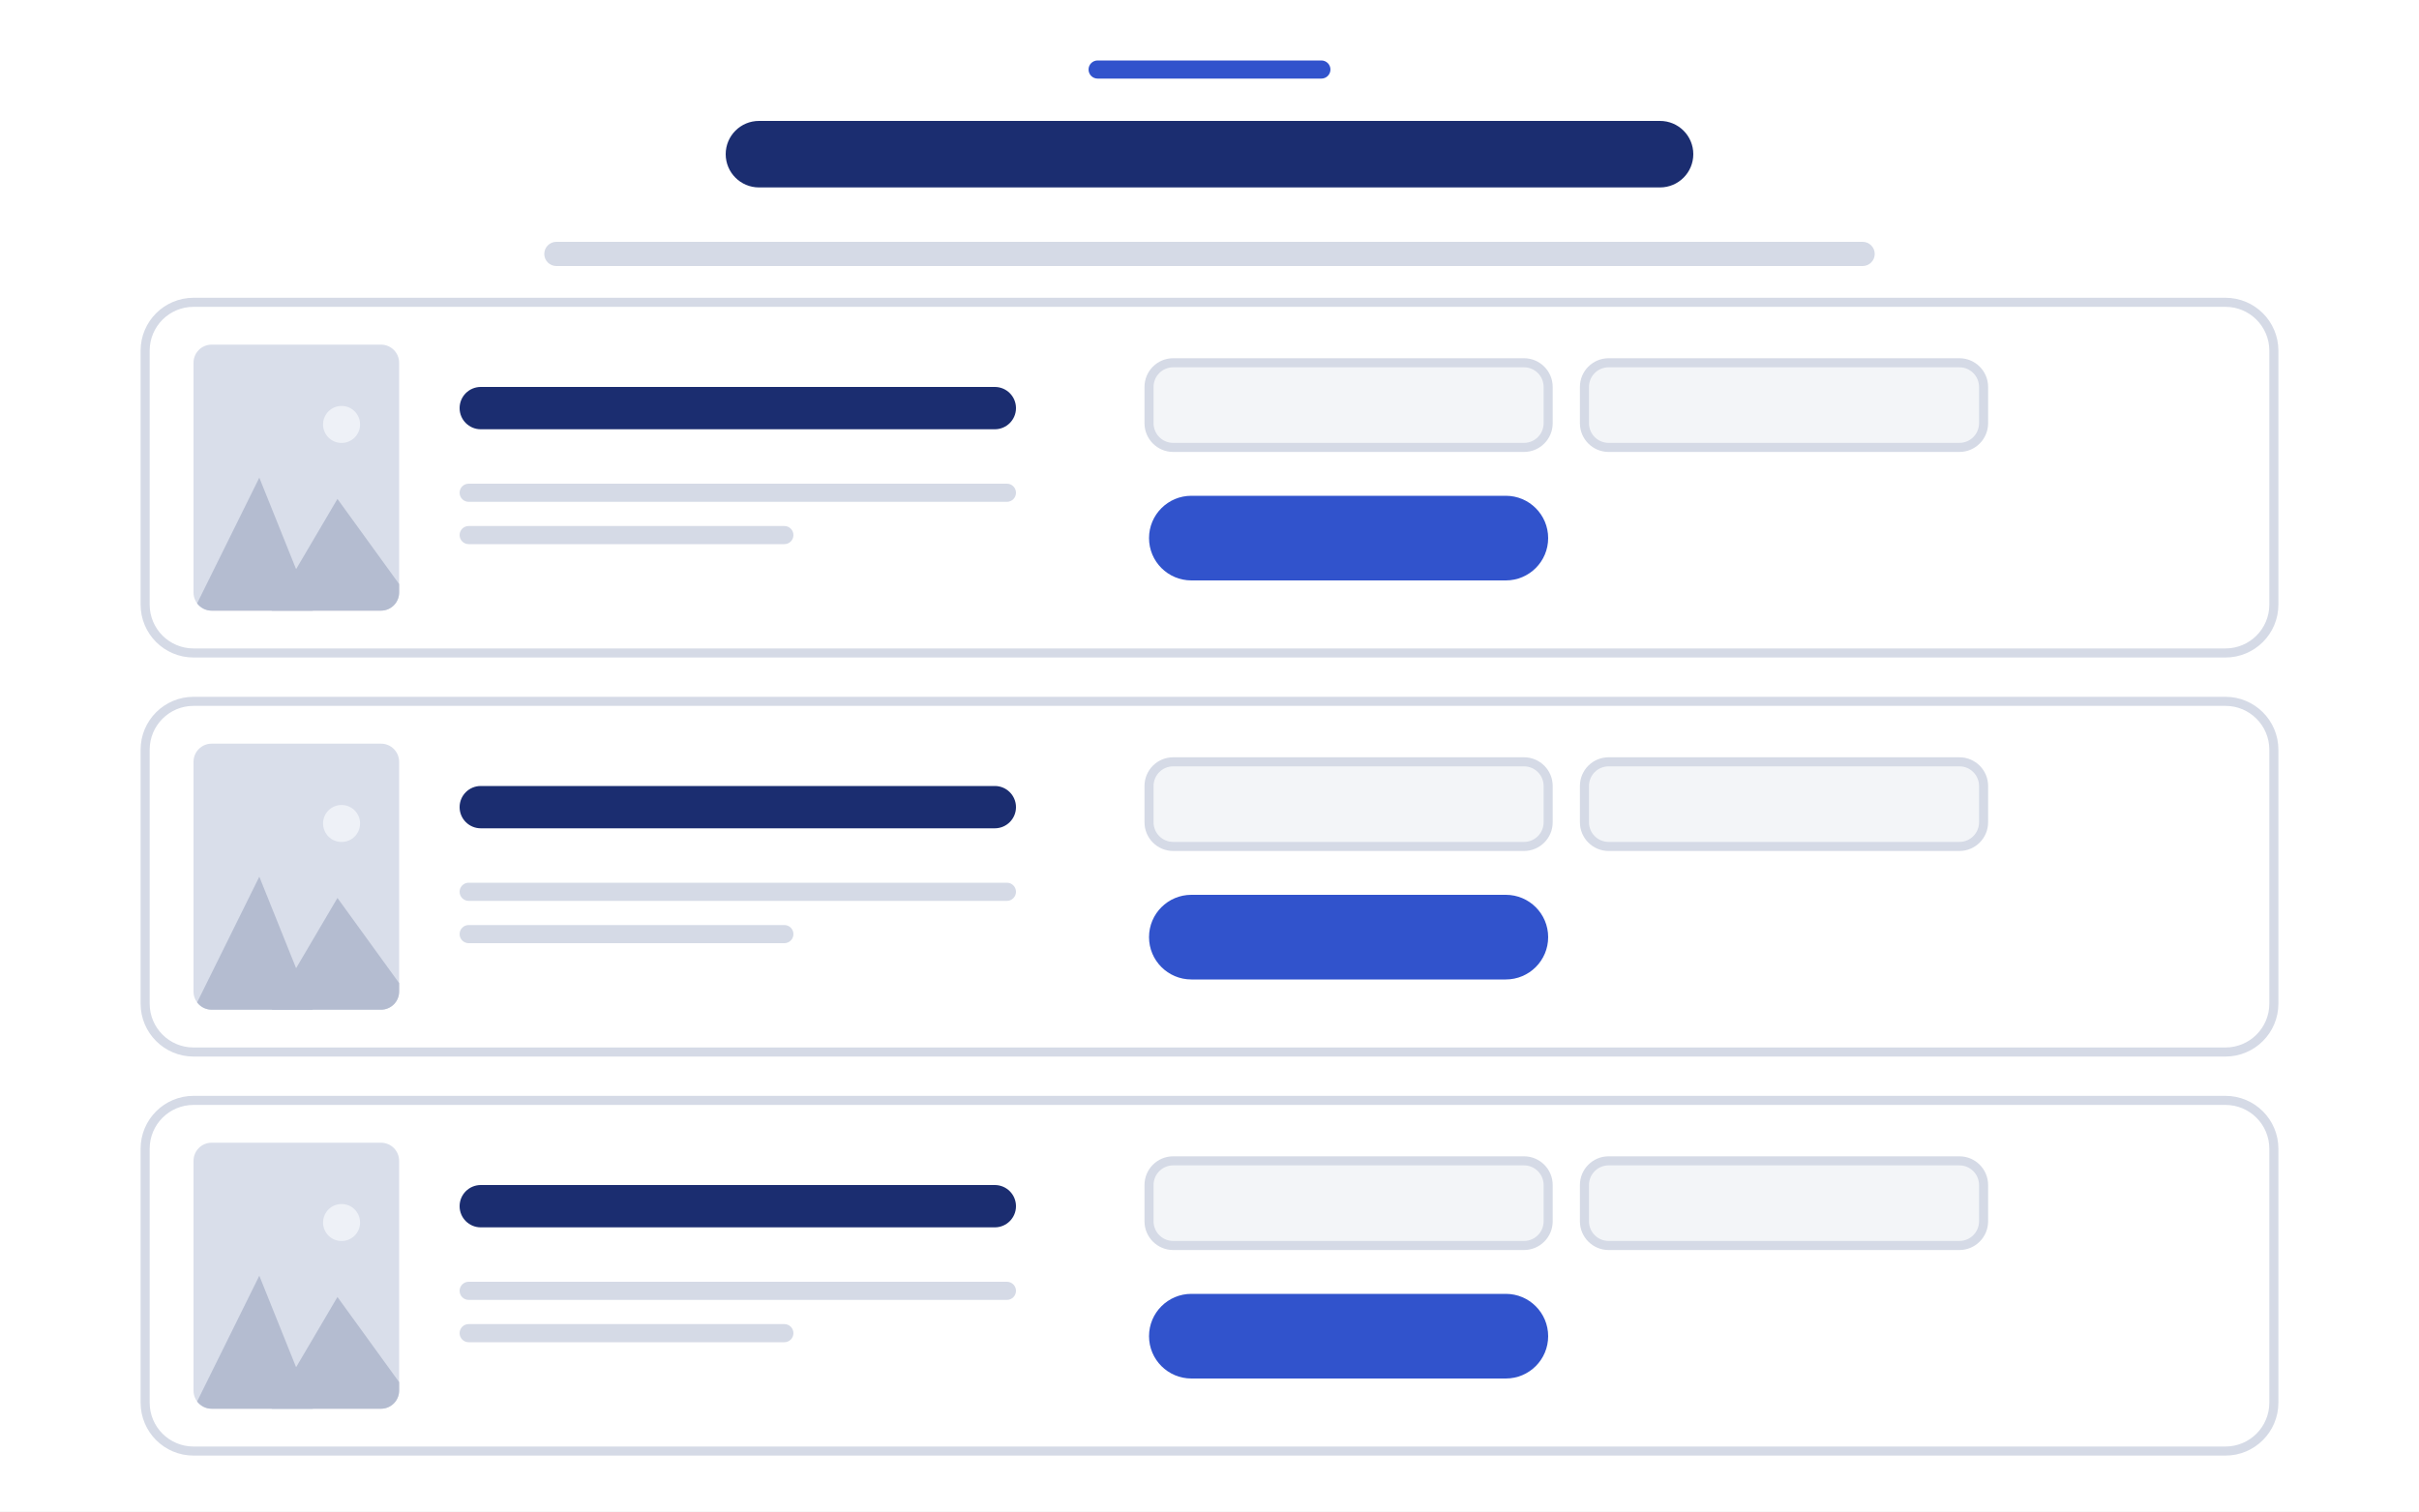
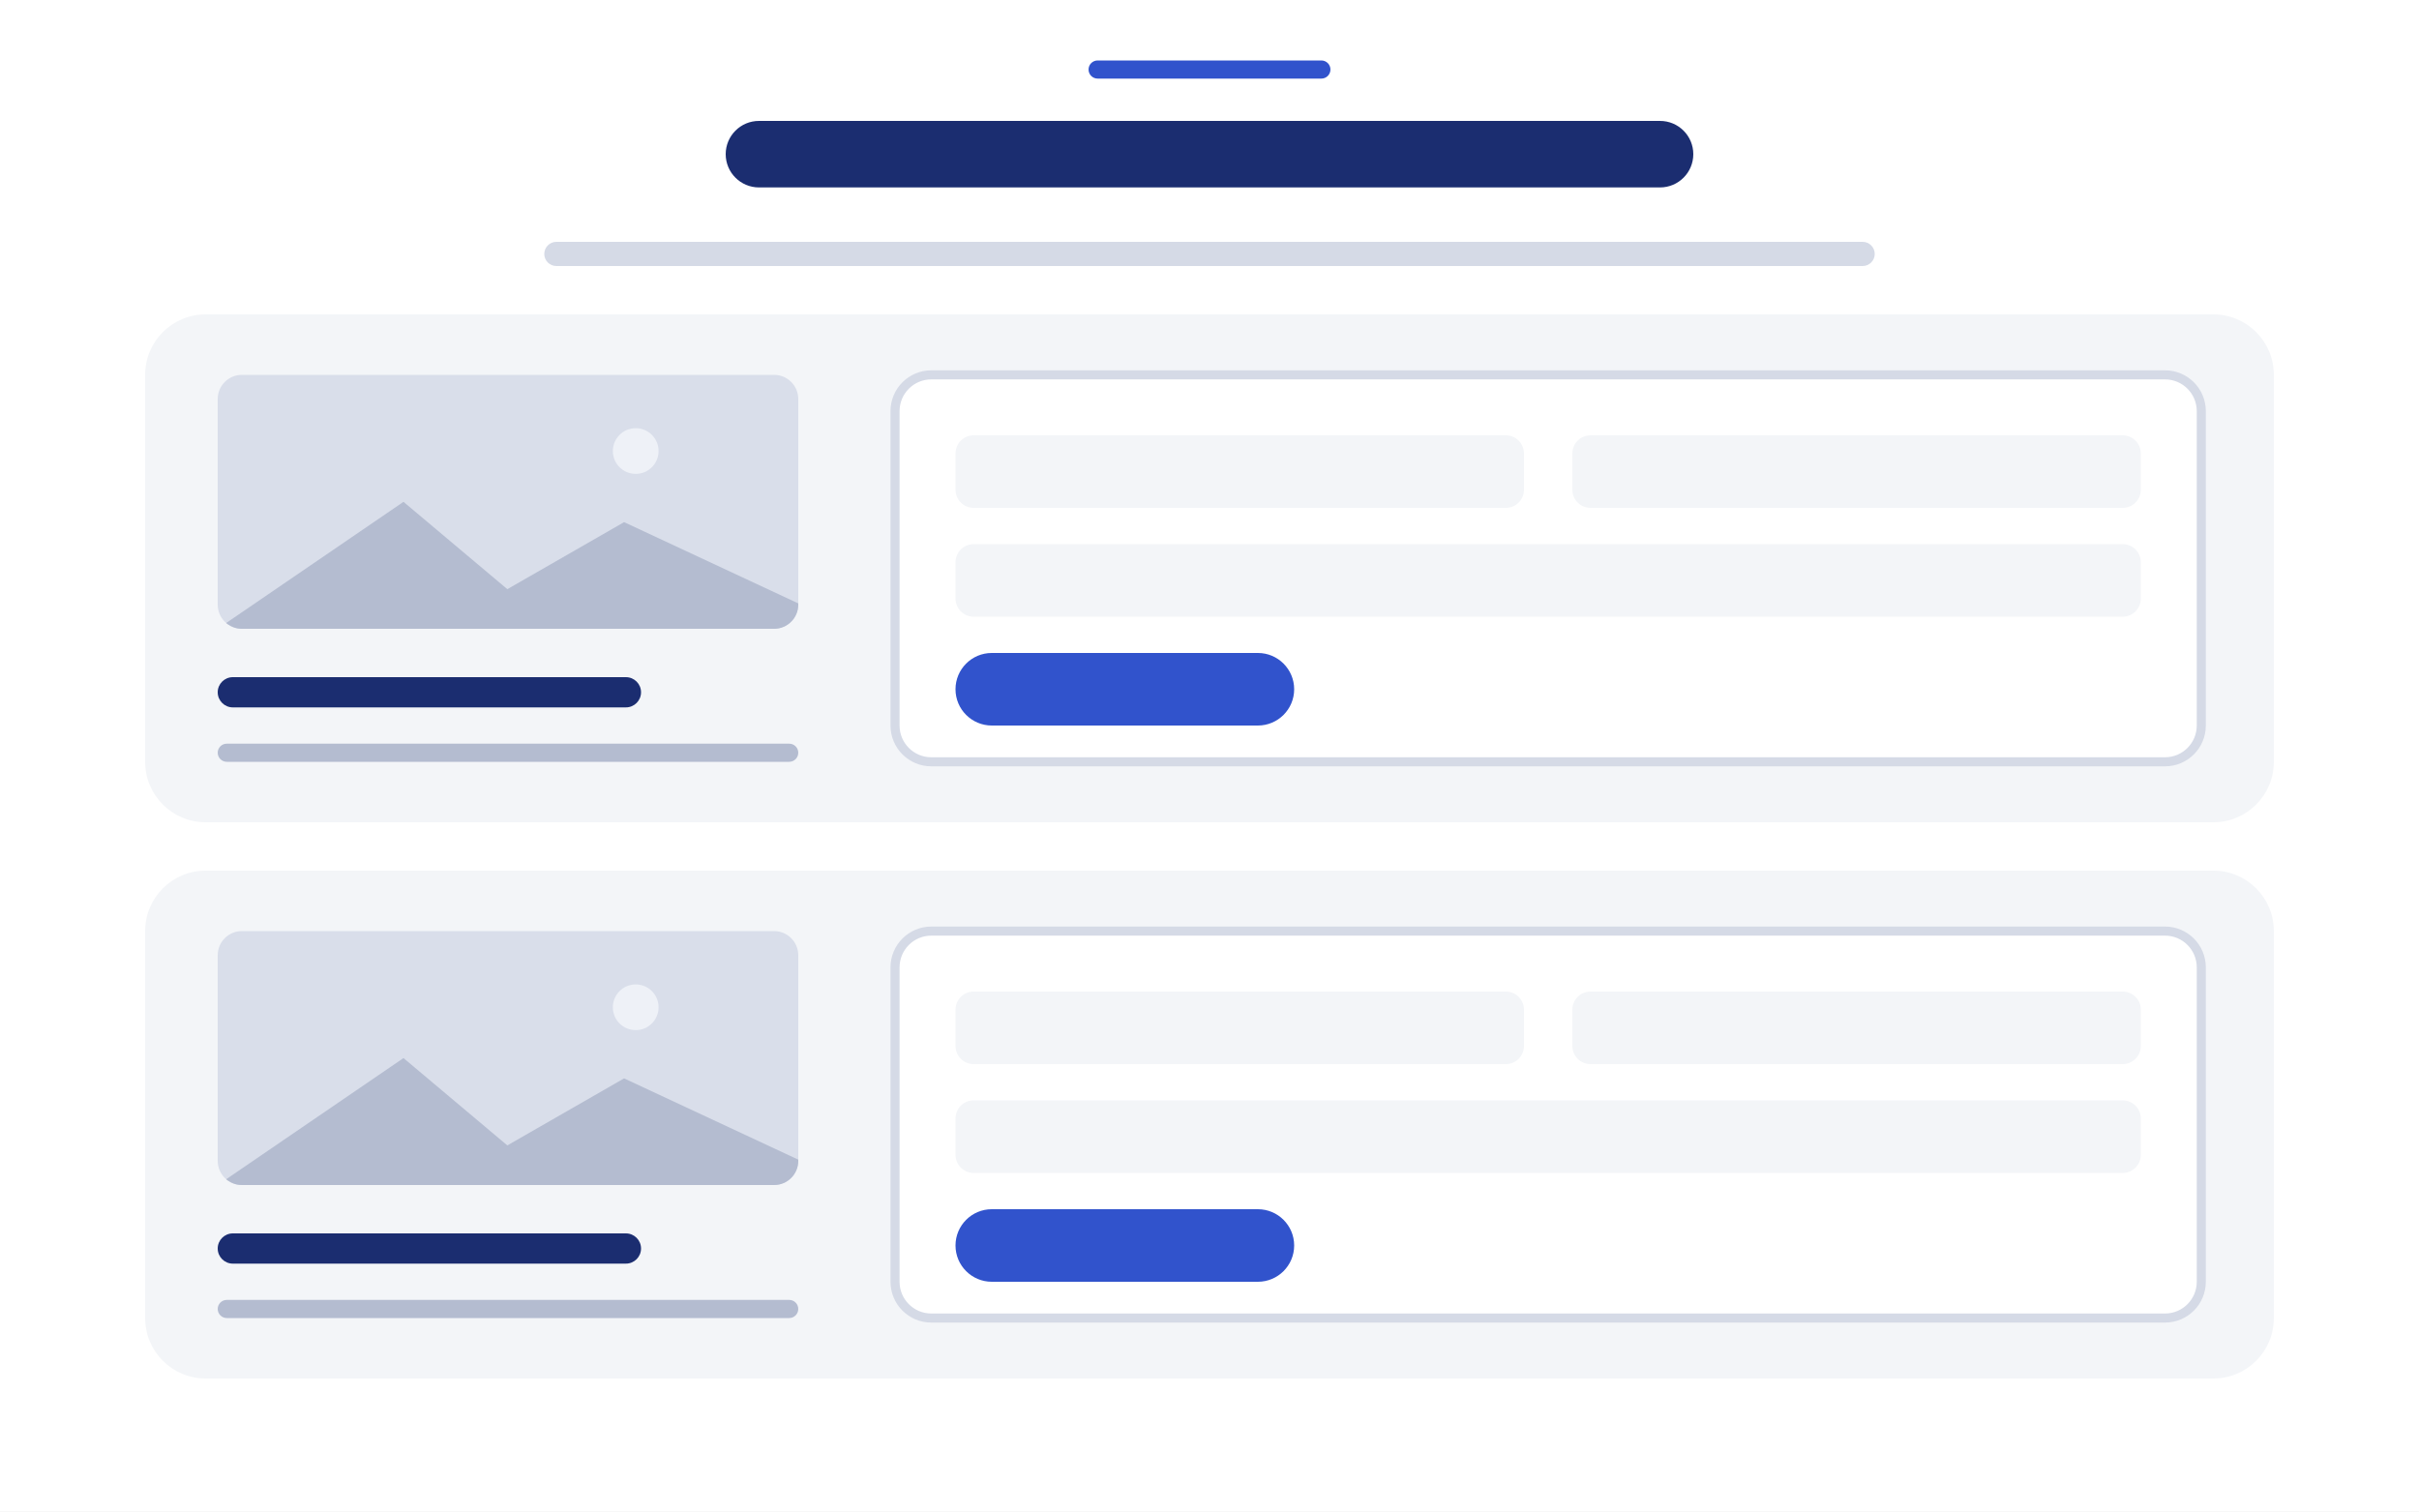
<svg xmlns="http://www.w3.org/2000/svg" viewBox="0 0 400 250" width="400" height="250">
  <rect width="400" height="250" fill="#FFFFFF" />
  <rect x="180.0" y="10" width="40" height="3" rx="1.5" fill="#3153CC" />
  <rect x="120.0" y="20" width="160" height="11" rx="5.5" fill="#1B2D70" />
  <rect x="90.0" y="40" width="220" height="4" rx="2.0" fill="#D5DAE6" />
-   <rect x="24" y="50" width="352" height="58" rx="8" fill="#FFFFFF" stroke="#D5DAE6" stroke-width="1.5" />
+   <rect x="24" y="52" width="352" height="84" rx="10" fill="#F3F5F8" />
  <clipPath id="c5">
-     <rect x="32" y="57" width="34" height="44" rx="3" />
+     <rect x="36" y="62" width="96" height="42" rx="4" />
  </clipPath>
  <g clip-path="url(#c5)">
-     <rect x="32" y="57" width="34" height="44" rx="0" fill="#D9DEEA" />
-     <circle cx="56.48" cy="70.2" r="3.06" fill="#EEF1F7" />
-     <path d="M32 101 L42.88 79.0 L51.72 101 Z" fill="#B4BCD0" />
-     <path d="M44.92 101 L55.8 82.52 L66 96.6 L66 101 Z" fill="#B4BCD0" />
+     <rect x="36" y="62" width="96" height="42" rx="0" fill="#D9DEEA" />
+     <circle cx="105.12" cy="74.6" r="3.78" fill="#EEF1F7" />
+     <path d="M36 104 L66.72 83.0 L91.68 104 Z" fill="#B4BCD0" />
+     <path d="M72.48 104 L103.2 86.36 L132 99.8 L132 104 Z" fill="#B4BCD0" />
  </g>
-   <rect x="76" y="64" width="92" height="7" rx="3.5" fill="#1B2D70" />
-   <rect x="76" y="80" width="92" height="3" rx="1.5" fill="#D5DAE6" />
-   <rect x="76" y="87" width="55.2" height="3" rx="1.5" fill="#D5DAE6" />
-   <rect x="190" y="60" width="66" height="14" rx="4" fill="#F3F5F8" stroke="#D5DAE6" stroke-width="1.5" />
-   <rect x="262" y="60" width="66" height="14" rx="4" fill="#F3F5F8" stroke="#D5DAE6" stroke-width="1.5" />
-   <rect x="190" y="82" width="66" height="14" rx="7.0" fill="#3153CC" />
-   <rect x="24" y="116" width="352" height="58" rx="8" fill="#FFFFFF" stroke="#D5DAE6" stroke-width="1.5" />
-   <clipPath id="c19">
-     <rect x="32" y="123" width="34" height="44" rx="3" />
+   <rect x="36" y="112" width="70" height="5" rx="2.5" fill="#1B2D70" />
+   <rect x="36" y="123" width="96" height="3" rx="1.5" fill="#B4BCD0" />
+   <rect x="148" y="62" width="216" height="64" rx="6" fill="#FFFFFF" stroke="#D5DAE6" stroke-width="1.5" />
+   <rect x="158" y="72" width="94" height="12" rx="3" fill="#F3F5F8" />
+   <rect x="260" y="72" width="94" height="12" rx="3" fill="#F3F5F8" />
+   <rect x="158" y="90" width="196" height="12" rx="3" fill="#F3F5F8" />
+   <rect x="158" y="108" width="56" height="12" rx="6.0" fill="#3153CC" />
+   <rect x="24" y="144" width="352" height="84" rx="10" fill="#F3F5F8" />
+   <clipPath id="c20">
+     <rect x="36" y="154" width="96" height="42" rx="4" />
  </clipPath>
-   <g clip-path="url(#c19)">
-     <rect x="32" y="123" width="34" height="44" rx="0" fill="#D9DEEA" />
-     <circle cx="56.48" cy="136.2" r="3.06" fill="#EEF1F7" />
-     <path d="M32 167 L42.88 145.0 L51.72 167 Z" fill="#B4BCD0" />
-     <path d="M44.92 167 L55.8 148.52 L66 162.6 L66 167 Z" fill="#B4BCD0" />
+   <g clip-path="url(#c20)">
+     <rect x="36" y="154" width="96" height="42" rx="0" fill="#D9DEEA" />
+     <circle cx="105.12" cy="166.6" r="3.78" fill="#EEF1F7" />
+     <path d="M36 196 L66.72 175.0 L91.68 196 Z" fill="#B4BCD0" />
+     <path d="M72.48 196 L103.2 178.36 L132 191.8 L132 196 Z" fill="#B4BCD0" />
  </g>
-   <rect x="76" y="130" width="92" height="7" rx="3.5" fill="#1B2D70" />
-   <rect x="76" y="146" width="92" height="3" rx="1.5" fill="#D5DAE6" />
-   <rect x="76" y="153" width="55.2" height="3" rx="1.5" fill="#D5DAE6" />
-   <rect x="190" y="126" width="66" height="14" rx="4" fill="#F3F5F8" stroke="#D5DAE6" stroke-width="1.5" />
-   <rect x="262" y="126" width="66" height="14" rx="4" fill="#F3F5F8" stroke="#D5DAE6" stroke-width="1.5" />
-   <rect x="190" y="148" width="66" height="14" rx="7.0" fill="#3153CC" />
-   <rect x="24" y="182" width="352" height="58" rx="8" fill="#FFFFFF" stroke="#D5DAE6" stroke-width="1.5" />
-   <clipPath id="c33">
-     <rect x="32" y="189" width="34" height="44" rx="3" />
-   </clipPath>
-   <g clip-path="url(#c33)">
-     <rect x="32" y="189" width="34" height="44" rx="0" fill="#D9DEEA" />
-     <circle cx="56.48" cy="202.2" r="3.06" fill="#EEF1F7" />
-     <path d="M32 233 L42.88 211.0 L51.72 233 Z" fill="#B4BCD0" />
-     <path d="M44.92 233 L55.8 214.52 L66 228.6 L66 233 Z" fill="#B4BCD0" />
-   </g>
-   <rect x="76" y="196" width="92" height="7" rx="3.5" fill="#1B2D70" />
-   <rect x="76" y="212" width="92" height="3" rx="1.5" fill="#D5DAE6" />
-   <rect x="76" y="219" width="55.2" height="3" rx="1.5" fill="#D5DAE6" />
-   <rect x="190" y="192" width="66" height="14" rx="4" fill="#F3F5F8" stroke="#D5DAE6" stroke-width="1.5" />
-   <rect x="262" y="192" width="66" height="14" rx="4" fill="#F3F5F8" stroke="#D5DAE6" stroke-width="1.5" />
-   <rect x="190" y="214" width="66" height="14" rx="7.0" fill="#3153CC" />
+   <rect x="36" y="204" width="70" height="5" rx="2.5" fill="#1B2D70" />
+   <rect x="36" y="215" width="96" height="3" rx="1.5" fill="#B4BCD0" />
+   <rect x="148" y="154" width="216" height="64" rx="6" fill="#FFFFFF" stroke="#D5DAE6" stroke-width="1.5" />
+   <rect x="158" y="164" width="94" height="12" rx="3" fill="#F3F5F8" />
+   <rect x="260" y="164" width="94" height="12" rx="3" fill="#F3F5F8" />
+   <rect x="158" y="182" width="196" height="12" rx="3" fill="#F3F5F8" />
+   <rect x="158" y="200" width="56" height="12" rx="6.0" fill="#3153CC" />
</svg>
